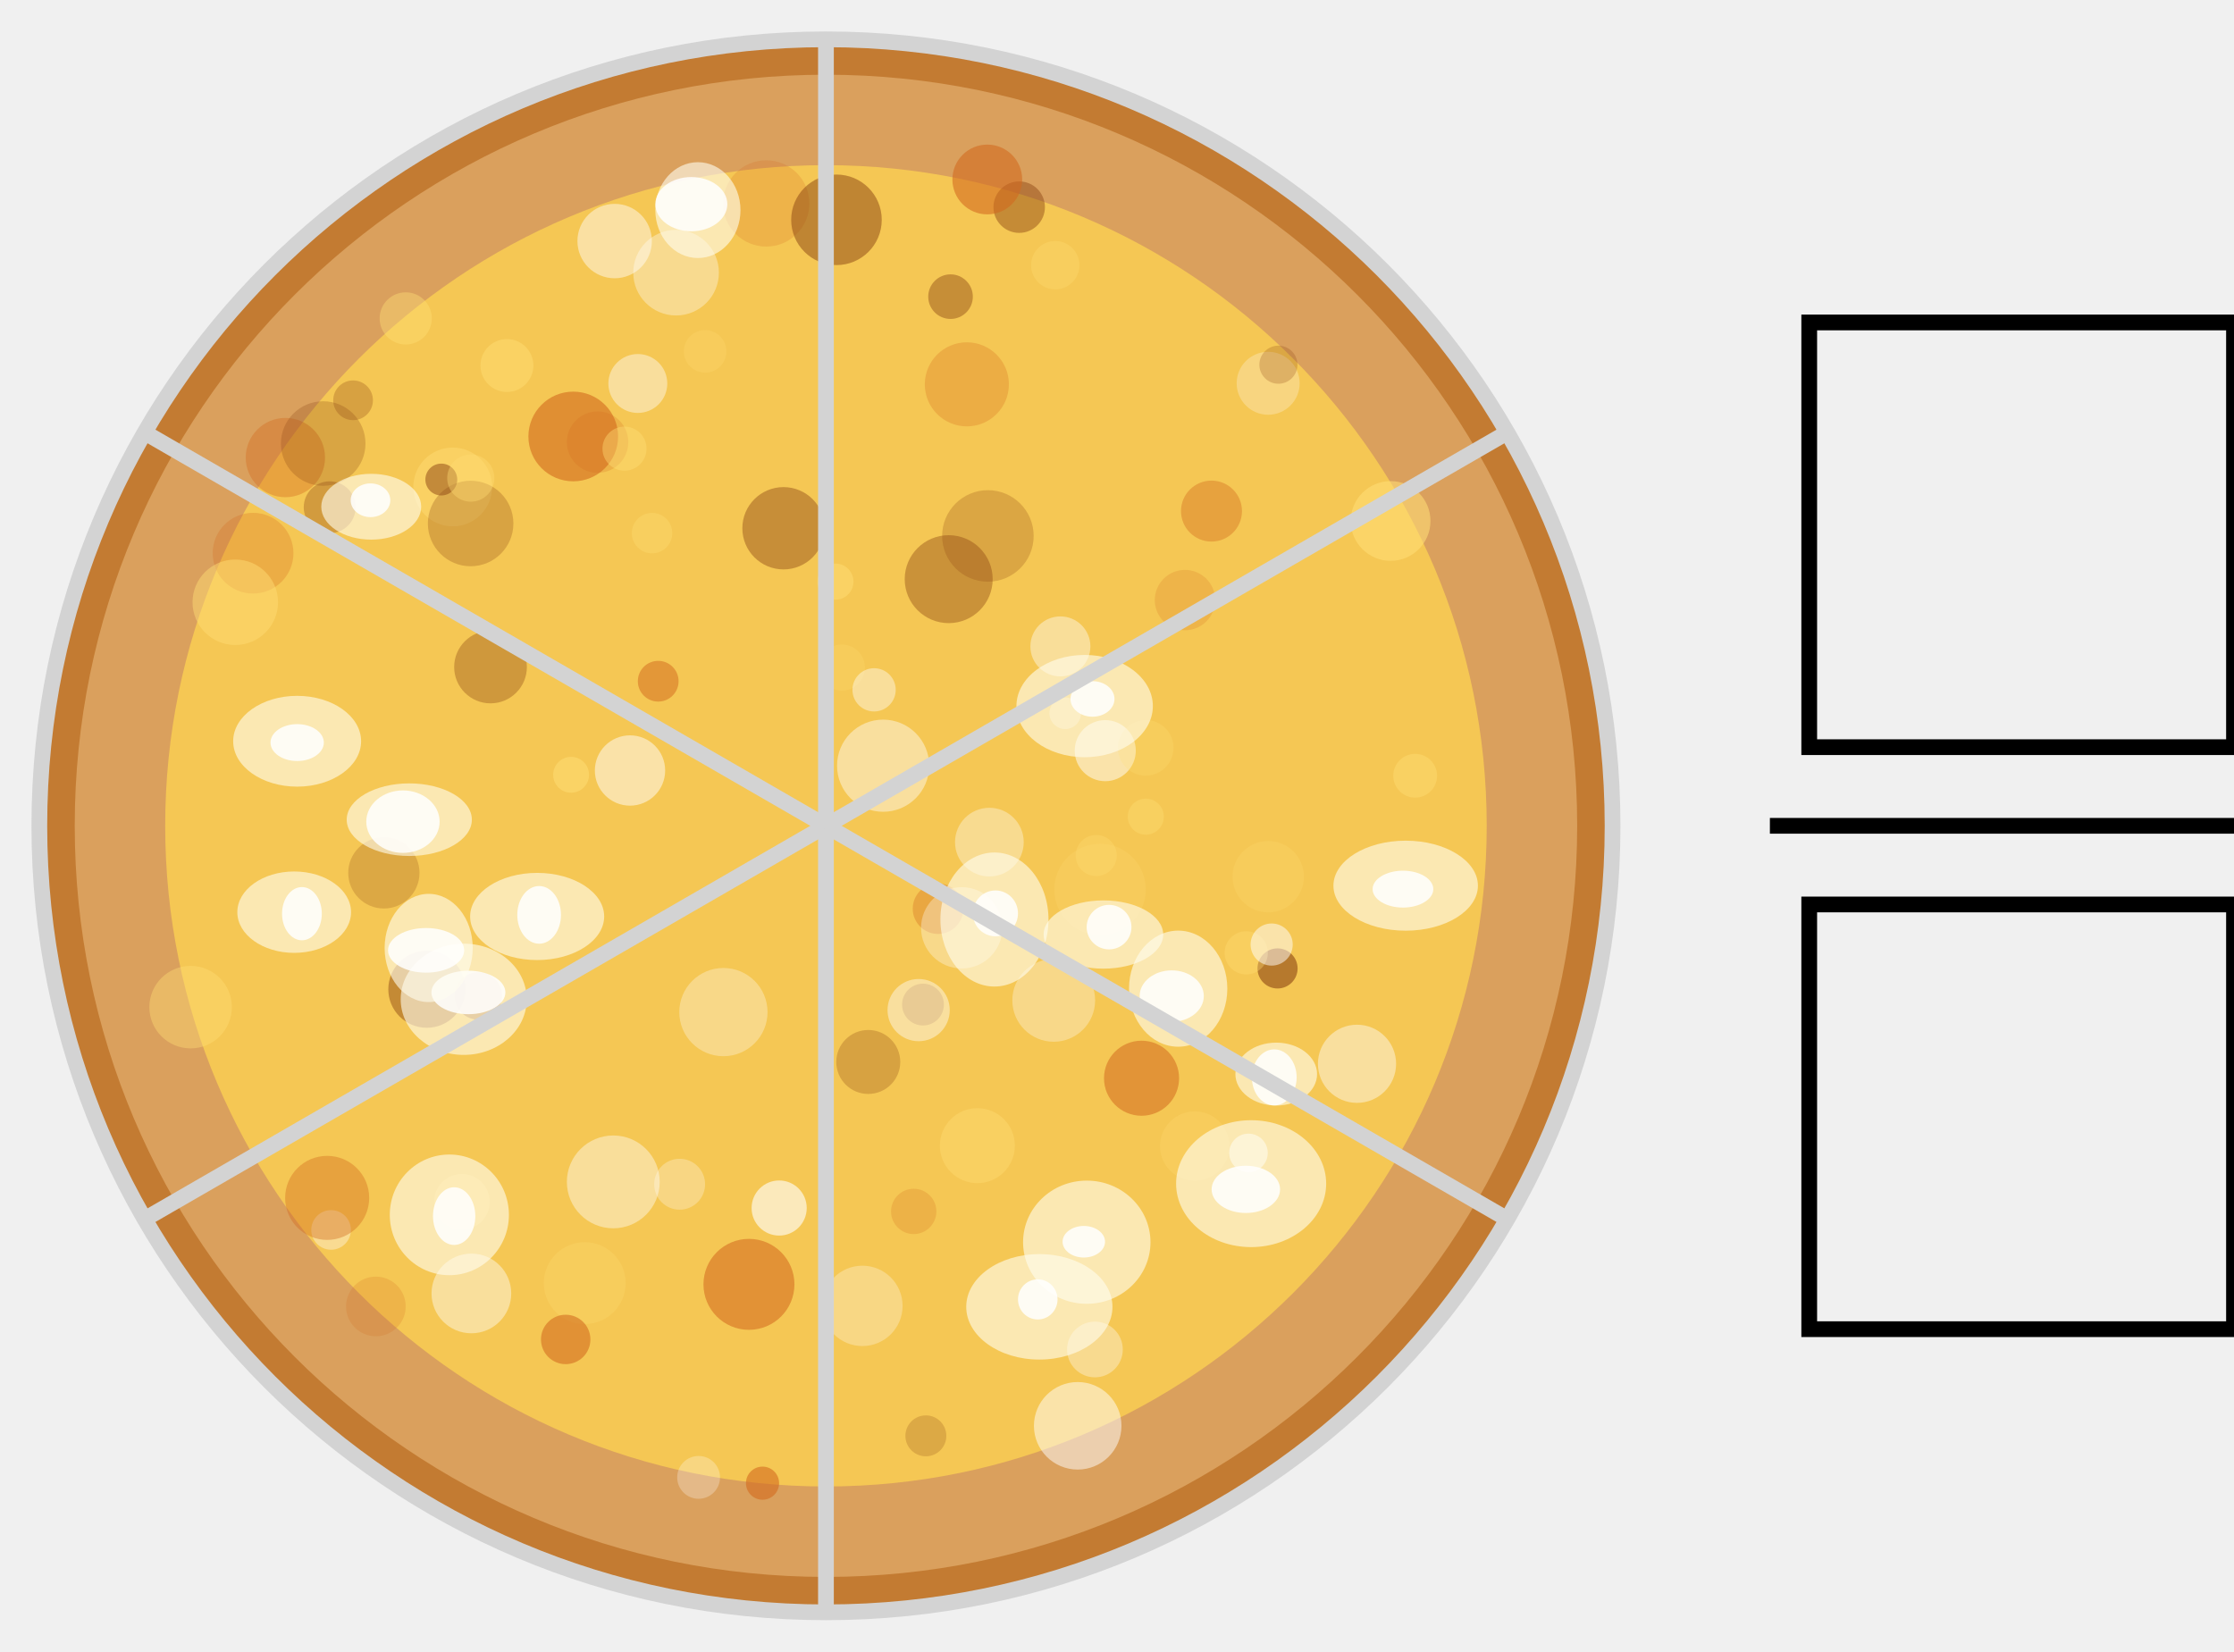
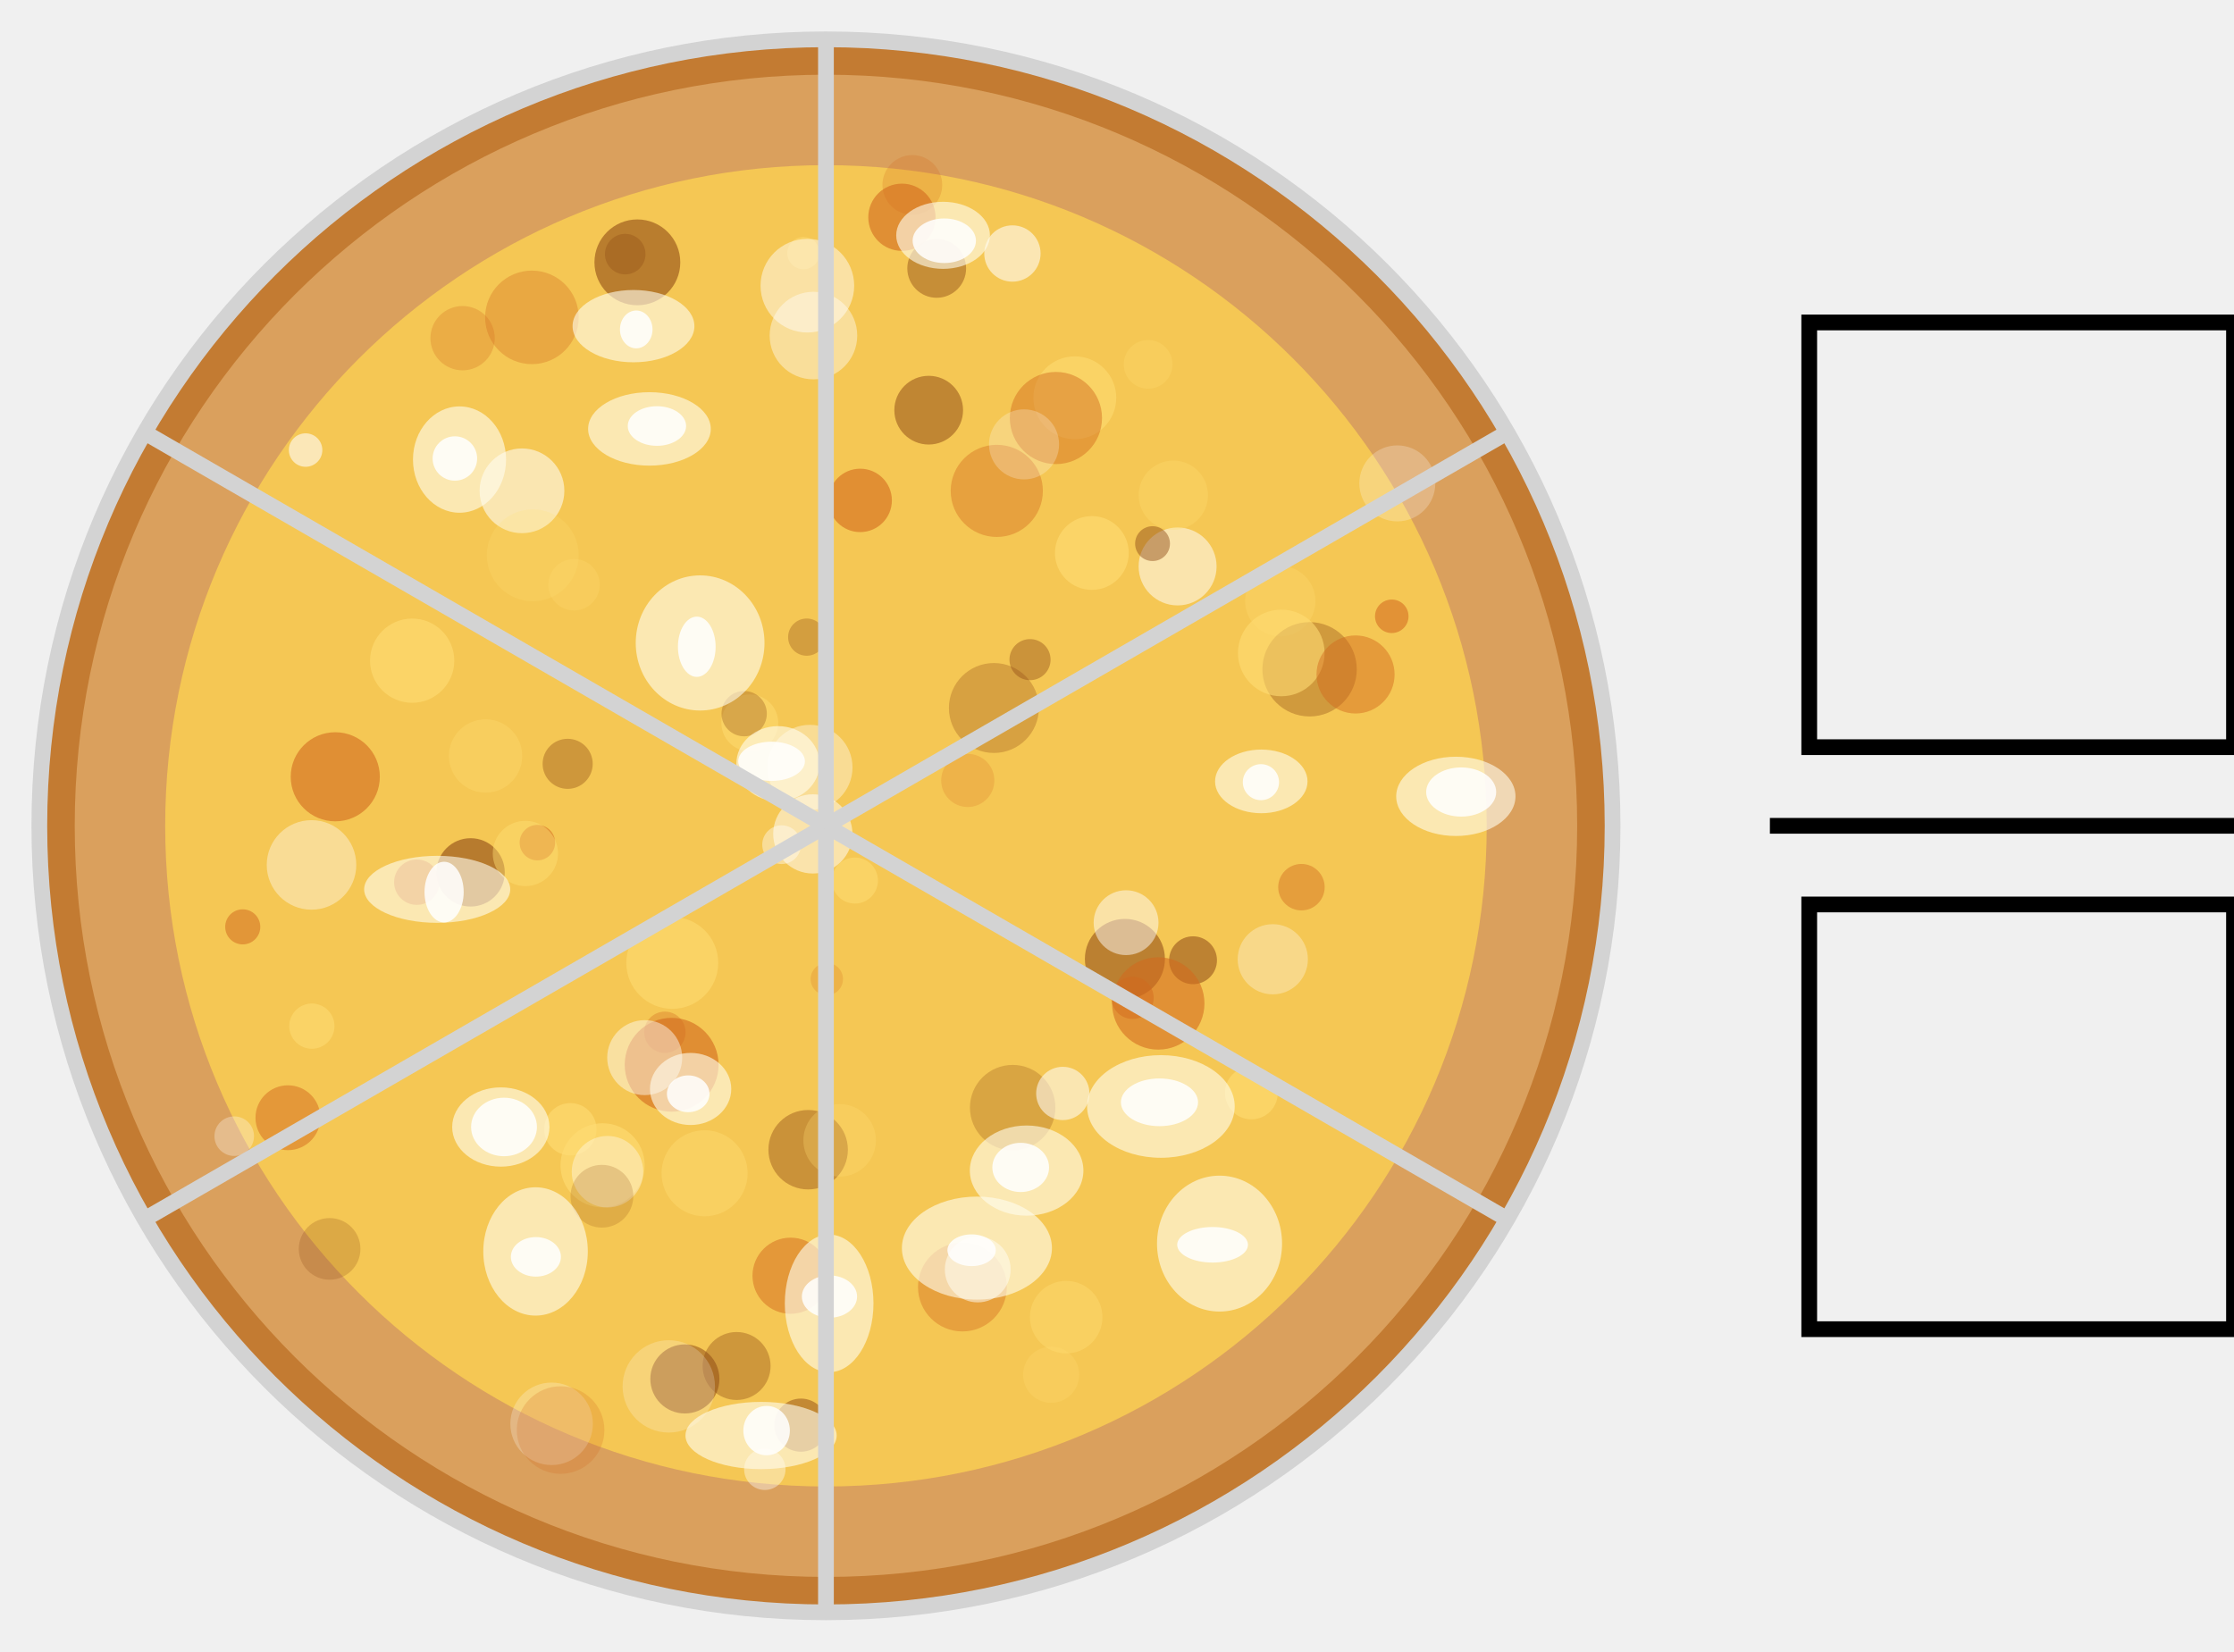
<svg xmlns="http://www.w3.org/2000/svg" xmlns:xlink="http://www.w3.org/1999/xlink" width="284.0" height="210" viewBox="0 0 284.0 210">
  <defs>
-     <clipPath id="clip-4579787088-4510586704">
+     <clipPath id="clip-4540252240-4540976336">
      <circle cx="105.0" cy="105.0" r="100" fill="none" />
    </clipPath>
  </defs>
  <g>
    <circle cx="105.0" cy="105.0" r="100" fill="#F5C754" />
-     <use xlink:href="#clip-4579787088-4510586704" />
-     <g clip-path="url(#clip-4579787088-4510586704)">
+     <use xlink:href="#clip-4540252240-4540976336" />
+     <g clip-path="url(#clip-4540252240-4540976336)">
      <circle cx="105.0" cy="105.0" r="92" stroke="#DAA05D" stroke-width="16" fill="none" />
      <circle cx="105.0" cy="105.0" r="98" stroke="#C37B32" stroke-width="5" fill="none" />
-       <circle cx="124.248" cy="145.666" r="4.767" fill="#FFDE75" fill-opacity="0.403" />
-       <circle cx="57.553" cy="61.915" r="5.008" fill="#FFDE75" fill-opacity="0.469" />
-       <circle cx="72.875" cy="55.497" r="5.702" fill="#D2691E" fill-opacity="0.592" />
-       <circle cx="135.418" cy="90.688" r="2.008" fill="#FFFFFF" fill-opacity="0.286" />
-       <circle cx="89.639" cy="44.676" r="2.706" fill="#FFDE75" fill-opacity="0.251" />
-       <circle cx="75.969" cy="56.217" r="3.904" fill="#D2691E" fill-opacity="0.216" />
-       <circle cx="154.012" cy="64.983" r="3.876" fill="#D2691E" fill-opacity="0.388" />
-       <circle cx="110.379" cy="135.025" r="4.067" fill="#8B4513" fill-opacity="0.284" />
-       <circle cx="51.578" cy="40.484" r="3.315" fill="#FFDE75" fill-opacity="0.413" />
-       <circle cx="140.506" cy="95.443" r="3.883" fill="#FFFFFF" fill-opacity="0.501" />
-       <circle cx="139.361" cy="108.778" r="2.611" fill="#FFDE75" fill-opacity="0.34" />
-       <circle cx="158.713" cy="146.591" r="2.453" fill="#FFFFFF" fill-opacity="0.531" />
-       <circle cx="72.602" cy="98.512" r="2.279" fill="#FFDE75" fill-opacity="0.532" />
-       <circle cx="74.334" cy="163.143" r="5.204" fill="#FFDE75" fill-opacity="0.249" />
-       <circle cx="116.156" cy="154.027" r="2.881" fill="#D2691E" fill-opacity="0.228" />
-       <circle cx="125.775" cy="107.074" r="4.367" fill="#FFFFFF" fill-opacity="0.348" />
-       <circle cx="145.651" cy="95.086" r="3.537" fill="#FFDE75" fill-opacity="0.234" />
-       <circle cx="137.003" cy="181.286" r="5.564" fill="#FFFFFF" fill-opacity="0.499" />
-       <circle cx="32.171" cy="70.336" r="5.132" fill="#D2691E" fill-opacity="0.272" />
-       <circle cx="161.216" cy="48.732" r="4.002" fill="#FFFFFF" fill-opacity="0.261" />
-       <circle cx="176.782" cy="66.241" r="5.068" fill="#FFDE75" fill-opacity="0.572" />
-       <circle cx="179.907" cy="98.634" r="2.784" fill="#FFDE75" fill-opacity="0.442" />
-       <circle cx="129.566" cy="26.338" r="3.272" fill="#8B4513" fill-opacity="0.456" />
-       <circle cx="117.702" cy="182.563" r="2.602" fill="#8B4513" fill-opacity="0.234" />
-       <circle cx="107.021" cy="84.881" r="2.93" fill="#FFDE75" fill-opacity="0.207" />
-       <circle cx="133.957" cy="127.193" r="5.262" fill="#FFFFFF" fill-opacity="0.312" />
-       <circle cx="112.269" cy="97.356" r="5.858" fill="#FFFFFF" fill-opacity="0.43" />
-       <circle cx="71.915" cy="170.306" r="3.143" fill="#D2691E" fill-opacity="0.559" />
-       <circle cx="162.409" cy="123.133" r="2.55" fill="#8B4513" fill-opacity="0.595" />
-       <circle cx="119.246" cy="115.536" r="3.214" fill="#D2691E" fill-opacity="0.33" />
-       <circle cx="47.782" cy="166.111" r="3.793" fill="#D2691E" fill-opacity="0.2" />
-       <circle cx="122.912" cy="48.867" r="5.344" fill="#D2691E" fill-opacity="0.285" />
-       <circle cx="95.211" cy="163.301" r="5.782" fill="#D2691E" fill-opacity="0.566" />
-       <circle cx="24.232" cy="128.055" r="5.243" fill="#FFDE75" fill-opacity="0.415" />
-       <circle cx="162.52" cy="46.371" r="2.421" fill="#8B4513" fill-opacity="0.245" />
-       <circle cx="161.225" cy="111.466" r="4.539" fill="#FFDE75" fill-opacity="0.21" />
-       <circle cx="78.138" cy="30.651" r="4.731" fill="#FFFFFF" fill-opacity="0.454" />
-       <circle cx="59.828" cy="66.56" r="5.436" fill="#8B4513" fill-opacity="0.28" />
-       <circle cx="41.911" cy="64.496" r="3.297" fill="#8B4513" fill-opacity="0.33" />
-       <circle cx="86.399" cy="150.571" r="3.236" fill="#FFFFFF" fill-opacity="0.277" />
-       <circle cx="36.28" cy="58.178" r="5.041" fill="#D2691E" fill-opacity="0.377" />
-       <circle cx="117.336" cy="127.729" r="2.657" fill="#8B4513" fill-opacity="0.277" />
-       <circle cx="106.202" cy="73.952" r="2.295" fill="#FFDE75" fill-opacity="0.49" />
-       <circle cx="125.588" cy="68.142" r="5.817" fill="#8B4513" fill-opacity="0.253" />
-       <circle cx="150.642" cy="76.299" r="3.84" fill="#D2691E" fill-opacity="0.202" />
-       <circle cx="48.8" cy="110.984" r="4.53" fill="#8B4513" fill-opacity="0.237" />
-       <circle cx="85.947" cy="34.667" r="5.443" fill="#FFFFFF" fill-opacity="0.344" />
-       <circle cx="134.802" cy="82.188" r="3.815" fill="#FFFFFF" fill-opacity="0.405" />
-       <circle cx="145.121" cy="137.093" r="4.773" fill="#D2691E" fill-opacity="0.536" />
-       <circle cx="82.893" cy="67.785" r="2.571" fill="#FFDE75" fill-opacity="0.346" />
-       <circle cx="122.26" cy="117.97" r="5.171" fill="#FFFFFF" fill-opacity="0.314" />
-       <circle cx="120.838" cy="37.718" r="2.835" fill="#8B4513" fill-opacity="0.441" />
-       <circle cx="91.965" cy="128.685" r="5.609" fill="#FFFFFF" fill-opacity="0.305" />
-       <circle cx="158.429" cy="121.15" r="2.748" fill="#FFDE75" fill-opacity="0.354" />
-       <circle cx="161.661" cy="120.096" r="2.678" fill="#FFFFFF" fill-opacity="0.503" />
-       <circle cx="58.721" cy="152.808" r="3.547" fill="#FFDE75" fill-opacity="0.397" />
-       <circle cx="60.809" cy="126.633" r="3.011" fill="#8B4513" fill-opacity="0.45" />
-       <circle cx="77.965" cy="150.274" r="5.901" fill="#FFFFFF" fill-opacity="0.407" />
-       <circle cx="134.15" cy="33.718" r="3.073" fill="#FFDE75" fill-opacity="0.322" />
-       <circle cx="125.511" cy="22.82" r="4.436" fill="#D2691E" fill-opacity="0.578" />
-       <circle cx="83.675" cy="86.615" r="2.59" fill="#D2691E" fill-opacity="0.508" />
-       <circle cx="139.194" cy="171.582" r="3.541" fill="#FFFFFF" fill-opacity="0.347" />
-       <circle cx="97.408" cy="25.867" r="5.486" fill="#D2691E" fill-opacity="0.207" />
-       <circle cx="80.09" cy="97.966" r="4.469" fill="#FFFFFF" fill-opacity="0.49" />
-       <circle cx="88.812" cy="187.844" r="2.722" fill="#FFFFFF" fill-opacity="0.263" />
-       <circle cx="172.512" cy="135.258" r="4.969" fill="#FFFFFF" fill-opacity="0.433" />
-       <circle cx="56.101" cy="60.972" r="2.025" fill="#8B4513" fill-opacity="0.502" />
-       <circle cx="79.391" cy="57.044" r="2.802" fill="#FFDE75" fill-opacity="0.41" />
-       <circle cx="120.604" cy="73.638" r="5.591" fill="#8B4513" fill-opacity="0.409" />
-       <circle cx="42.089" cy="156.382" r="2.518" fill="#FFFFFF" fill-opacity="0.36" />
-       <circle cx="96.937" cy="188.581" r="2.107" fill="#D2691E" fill-opacity="0.589" />
-       <circle cx="59.849" cy="60.788" r="2.998" fill="#FFDE75" fill-opacity="0.38" />
-       <circle cx="109.633" cy="166.038" r="5.11" fill="#FFFFFF" fill-opacity="0.279" />
-       <circle cx="59.925" cy="164.458" r="5.066" fill="#FFFFFF" fill-opacity="0.422" />
-       <circle cx="99.052" cy="153.596" r="3.504" fill="#FFFFFF" fill-opacity="0.599" />
-       <circle cx="145.66" cy="103.837" r="2.295" fill="#FFDE75" fill-opacity="0.35" />
-       <circle cx="139.845" cy="113.1" r="5.815" fill="#FFDE75" fill-opacity="0.205" />
-       <circle cx="106.337" cy="27.949" r="5.757" fill="#8B4513" fill-opacity="0.5" />
-       <circle cx="111.119" cy="87.711" r="2.75" fill="#FFFFFF" fill-opacity="0.408" />
-       <circle cx="64.444" cy="46.476" r="3.364" fill="#FFDE75" fill-opacity="0.464" />
-       <circle cx="41.086" cy="56.395" r="5.375" fill="#8B4513" fill-opacity="0.263" />
-       <circle cx="99.605" cy="67.166" r="5.233" fill="#8B4513" fill-opacity="0.43" />
-       <circle cx="62.358" cy="84.807" r="4.621" fill="#8B4513" fill-opacity="0.357" />
-       <circle cx="54.258" cy="125.784" r="4.894" fill="#8B4513" fill-opacity="0.466" />
-       <circle cx="44.886" cy="50.895" r="2.524" fill="#8B4513" fill-opacity="0.287" />
-       <circle cx="41.591" cy="152.307" r="5.343" fill="#D2691E" fill-opacity="0.391" />
-       <circle cx="81.085" cy="48.759" r="3.744" fill="#FFFFFF" fill-opacity="0.418" />
-       <circle cx="151.883" cy="145.725" r="4.415" fill="#FFDE75" fill-opacity="0.26" />
-       <circle cx="29.91" cy="76.575" r="5.434" fill="#FFDE75" fill-opacity="0.47" />
-       <circle cx="116.784" cy="128.432" r="3.955" fill="#FFFFFF" fill-opacity="0.43" />
-       <ellipse cx="140.273" cy="118.823" rx="7.603" ry="4.339" fill="#FFFDF0" fill-opacity="0.6" />
-       <ellipse cx="140.991" cy="117.881" rx="2.848" ry="2.831" fill="#FFFFFF" fill-opacity="0.85" />
-       <ellipse cx="138.158" cy="157.943" rx="8.099" ry="7.833" fill="#FFFDF0" fill-opacity="0.6" />
-       <ellipse cx="137.781" cy="157.883" rx="2.698" ry="2.008" fill="#FFFFFF" fill-opacity="0.85" />
-       <ellipse cx="58.95" cy="127.055" rx="8.012" ry="7.072" fill="#FFFDF0" fill-opacity="0.6" />
-       <ellipse cx="59.548" cy="126.187" rx="4.7" ry="2.764" fill="#FFFFFF" fill-opacity="0.85" />
-       <ellipse cx="132.128" cy="166.161" rx="9.295" ry="6.705" fill="#FFFDF0" fill-opacity="0.6" />
-       <ellipse cx="131.928" cy="165.214" rx="2.515" ry="2.553" fill="#FFFFFF" fill-opacity="0.85" />
-       <ellipse cx="178.698" cy="112.611" rx="9.184" ry="5.723" fill="#FFFDF0" fill-opacity="0.6" />
-       <ellipse cx="178.353" cy="113.05" rx="3.858" ry="2.345" fill="#FFFFFF" fill-opacity="0.85" />
-       <ellipse cx="57.124" cy="154.464" rx="7.572" ry="7.671" fill="#FFFDF0" fill-opacity="0.6" />
-       <ellipse cx="57.734" cy="154.624" rx="2.691" ry="3.668" fill="#FFFFFF" fill-opacity="0.85" />
-       <ellipse cx="54.496" cy="120.53" rx="5.6" ry="6.88" fill="#FFFDF0" fill-opacity="0.6" />
-       <ellipse cx="54.168" cy="120.832" rx="4.842" ry="2.838" fill="#FFFFFF" fill-opacity="0.85" />
-       <ellipse cx="149.776" cy="125.705" rx="6.249" ry="7.381" fill="#FFFDF0" fill-opacity="0.6" />
-       <ellipse cx="148.957" cy="126.649" rx="4.08" ry="3.271" fill="#FFFFFF" fill-opacity="0.85" />
-       <ellipse cx="159.052" cy="150.498" rx="9.539" ry="8.067" fill="#FFFDF0" fill-opacity="0.6" />
-       <ellipse cx="158.381" cy="151.224" rx="4.352" ry="3.005" fill="#FFFFFF" fill-opacity="0.85" />
-       <ellipse cx="88.721" cy="26.715" rx="5.414" ry="6.092" fill="#FFFDF0" fill-opacity="0.6" />
-       <ellipse cx="87.886" cy="25.959" rx="4.576" ry="3.449" fill="#FFFFFF" fill-opacity="0.85" />
-       <ellipse cx="137.887" cy="89.775" rx="8.672" ry="6.502" fill="#FFFDF0" fill-opacity="0.6" />
-       <ellipse cx="138.885" cy="88.868" rx="2.796" ry="2.261" fill="#FFFFFF" fill-opacity="0.85" />
-       <ellipse cx="162.243" cy="136.567" rx="5.192" ry="4.001" fill="#FFFDF0" fill-opacity="0.6" />
-       <ellipse cx="161.994" cy="136.987" rx="2.845" ry="3.564" fill="#FFFFFF" fill-opacity="0.85" />
-       <ellipse cx="68.286" cy="116.526" rx="8.521" ry="5.542" fill="#FFFDF0" fill-opacity="0.6" />
-       <ellipse cx="68.538" cy="116.323" rx="2.778" ry="3.669" fill="#FFFFFF" fill-opacity="0.85" />
-       <ellipse cx="37.774" cy="94.246" rx="8.132" ry="5.773" fill="#FFFDF0" fill-opacity="0.6" />
-       <ellipse cx="37.779" cy="94.417" rx="3.39" ry="2.346" fill="#FFFFFF" fill-opacity="0.85" />
-       <ellipse cx="126.421" cy="116.913" rx="6.87" ry="8.522" fill="#FFFDF0" fill-opacity="0.6" />
-       <ellipse cx="126.545" cy="116.132" rx="2.868" ry="2.916" fill="#FFFFFF" fill-opacity="0.85" />
-       <ellipse cx="52.03" cy="104.22" rx="7.956" ry="4.616" fill="#FFFDF0" fill-opacity="0.6" />
-       <ellipse cx="51.225" cy="104.471" rx="4.662" ry="3.972" fill="#FFFFFF" fill-opacity="0.85" />
-       <ellipse cx="37.399" cy="115.98" rx="7.229" ry="5.175" fill="#FFFDF0" fill-opacity="0.6" />
-       <ellipse cx="38.383" cy="116.171" rx="2.529" ry="3.383" fill="#FFFFFF" fill-opacity="0.85" />
-       <ellipse cx="47.194" cy="64.428" rx="6.351" ry="4.185" fill="#FFFDF0" fill-opacity="0.6" />
-       <ellipse cx="47.1" cy="63.607" rx="2.52" ry="2.144" fill="#FFFFFF" fill-opacity="0.85" />
+       <circle cx="59.824" cy="110.92" r="4.345" fill="#8B4513" fill-opacity="0.583" />
+       <circle cx="149.704" cy="72.022" r="4.955" fill="#FFFFFF" fill-opacity="0.516" />
+       <circle cx="85.463" cy="122.428" r="5.843" fill="#FFDE75" fill-opacity="0.519" />
+       <circle cx="118.062" cy="52.152" r="4.369" fill="#8B4513" fill-opacity="0.499" />
+       <circle cx="162.759" cy="76.43" r="4.47" fill="#FFDE75" fill-opacity="0.256" />
+       <circle cx="81.026" cy="33.355" r="5.456" fill="#8B4513" fill-opacity="0.569" />
+       <circle cx="76.604" cy="148.168" r="5.351" fill="#FFDE75" fill-opacity="0.573" />
+       <circle cx="72.166" cy="97.119" r="3.184" fill="#8B4513" fill-opacity="0.364" />
+       <circle cx="122.348" cy="163.643" r="5.646" fill="#D2691E" fill-opacity="0.408" />
+       <circle cx="108.683" cy="111.959" r="2.925" fill="#FFDE75" fill-opacity="0.526" />
+       <circle cx="93.641" cy="173.682" r="4.321" fill="#8B4513" fill-opacity="0.364" />
+       <circle cx="29.776" cy="144.461" r="2.515" fill="#FFFFFF" fill-opacity="0.292" />
+       <circle cx="128.736" cy="140.829" r="5.43" fill="#8B4513" fill-opacity="0.262" />
+       <circle cx="119.08" cy="34.126" r="3.737" fill="#8B4513" fill-opacity="0.438" />
+       <circle cx="84.524" cy="131.254" r="2.631" fill="#D2691E" fill-opacity="0.338" />
+       <circle cx="143.004" cy="121.925" r="5.088" fill="#8B4513" fill-opacity="0.54" />
+       <circle cx="99.364" cy="107.399" r="2.46" fill="#FFFFFF" fill-opacity="0.399" />
+       <circle cx="72.507" cy="143.581" r="3.326" fill="#FFDE75" fill-opacity="0.583" />
+       <circle cx="77.229" cy="148.98" r="4.546" fill="#FFFFFF" fill-opacity="0.356" />
+       <circle cx="30.859" cy="117.848" r="2.23" fill="#D2691E" fill-opacity="0.512" />
+       <circle cx="166.483" cy="85.097" r="5.999" fill="#8B4513" fill-opacity="0.34" />
+       <circle cx="70.122" cy="181.033" r="5.245" fill="#FFFFFF" fill-opacity="0.242" />
+       <circle cx="105.112" cy="124.488" r="2.056" fill="#D2691E" fill-opacity="0.223" />
+       <circle cx="161.804" cy="121.967" r="4.462" fill="#FFFFFF" fill-opacity="0.311" />
+       <circle cx="68.314" cy="107.138" r="2.256" fill="#D2691E" fill-opacity="0.539" />
+       <circle cx="136.637" cy="50.576" r="5.267" fill="#FFDE75" fill-opacity="0.521" />
+       <circle cx="42.622" cy="98.766" r="5.664" fill="#D2691E" fill-opacity="0.598" />
+       <circle cx="36.604" cy="142.117" r="4.124" fill="#D2691E" fill-opacity="0.49" />
+       <circle cx="159.084" cy="138.962" r="3.358" fill="#FFDE75" fill-opacity="0.557" />
+       <circle cx="71.268" cy="181.827" r="5.568" fill="#D2691E" fill-opacity="0.217" />
+       <circle cx="85.383" cy="135.382" r="5.965" fill="#D2691E" fill-opacity="0.595" />
+       <circle cx="134.236" cy="53.149" r="5.859" fill="#D2691E" fill-opacity="0.46" />
+       <circle cx="95.32" cy="91.913" r="3.616" fill="#FFDE75" fill-opacity="0.463" />
+       <circle cx="176.931" cy="78.36" r="2.131" fill="#D2691E" fill-opacity="0.565" />
+       <circle cx="66.357" cy="62.405" r="5.387" fill="#FFFFFF" fill-opacity="0.546" />
+       <circle cx="102.736" cy="146.182" r="5.05" fill="#8B4513" fill-opacity="0.404" />
+       <circle cx="126.718" cy="62.415" r="5.859" fill="#D2691E" fill-opacity="0.397" />
+       <circle cx="151.666" cy="122.092" r="3.043" fill="#8B4513" fill-opacity="0.525" />
+       <circle cx="52.988" cy="112.168" r="2.885" fill="#D2691E" fill-opacity="0.538" />
+       <circle cx="114.656" cy="27.624" r="4.275" fill="#D2691E" fill-opacity="0.586" />
+       <circle cx="109.351" cy="63.624" r="4.032" fill="#D2691E" fill-opacity="0.593" />
+       <circle cx="103.41" cy="42.667" r="5.566" fill="#FFFFFF" fill-opacity="0.411" />
+       <circle cx="135.111" cy="139.029" r="3.388" fill="#FFFFFF" fill-opacity="0.545" />
+       <circle cx="41.902" cy="158.792" r="3.918" fill="#8B4513" fill-opacity="0.228" />
+       <circle cx="115.981" cy="23.514" r="3.797" fill="#D2691E" fill-opacity="0.223" />
+       <circle cx="101.816" cy="181.201" r="3.378" fill="#8B4513" fill-opacity="0.471" />
+       <circle cx="146.518" cy="69.121" r="2.215" fill="#8B4513" fill-opacity="0.444" />
+       <circle cx="100.501" cy="162.204" r="4.84" fill="#D2691E" fill-opacity="0.499" />
+       <circle cx="102.141" cy="32.18" r="2.053" fill="#FFDE75" fill-opacity="0.47" />
+       <circle cx="39.601" cy="109.972" r="5.691" fill="#FFFFFF" fill-opacity="0.382" />
+       <circle cx="106.74" cy="144.992" r="4.611" fill="#FFDE75" fill-opacity="0.275" />
+       <circle cx="123.03" cy="99.229" r="3.38" fill="#D2691E" fill-opacity="0.205" />
+       <circle cx="130.943" cy="83.871" r="2.613" fill="#8B4513" fill-opacity="0.398" />
+       <circle cx="138.804" cy="70.311" r="4.69" fill="#FFDE75" fill-opacity="0.591" />
+       <circle cx="126.35" cy="90.019" r="5.718" fill="#8B4513" fill-opacity="0.287" />
+       <circle cx="94.603" cy="90.74" r="2.881" fill="#8B4513" fill-opacity="0.308" />
+       <circle cx="79.484" cy="32.312" r="2.578" fill="#8B4513" fill-opacity="0.305" />
+       <circle cx="130.183" cy="56.5" r="4.454" fill="#FFFFFF" fill-opacity="0.242" />
+       <circle cx="147.246" cy="127.584" r="5.872" fill="#D2691E" fill-opacity="0.571" />
+       <circle cx="38.849" cy="57.224" r="2.128" fill="#FFFFFF" fill-opacity="0.577" />
+       <circle cx="87.065" cy="175.328" r="4.391" fill="#8B4513" fill-opacity="0.507" />
+       <circle cx="58.808" cy="42.998" r="4.088" fill="#D2691E" fill-opacity="0.27" />
+       <circle cx="81.959" cy="134.475" r="4.766" fill="#FFFFFF" fill-opacity="0.448" />
+       <circle cx="165.447" cy="112.801" r="2.953" fill="#D2691E" fill-opacity="0.439" />
+       <circle cx="102.637" cy="36.326" r="5.952" fill="#FFFFFF" fill-opacity="0.468" />
+       <circle cx="103.332" cy="106.028" r="5.037" fill="#FFFFFF" fill-opacity="0.507" />
+       <circle cx="85.02" cy="176.274" r="5.872" fill="#FFFFFF" fill-opacity="0.21" />
+       <circle cx="97.229" cy="186.814" r="2.632" fill="#FFFFFF" fill-opacity="0.389" />
+       <circle cx="177.635" cy="61.462" r="4.83" fill="#FFFFFF" fill-opacity="0.235" />
+       <circle cx="61.728" cy="96.12" r="4.657" fill="#FFDE75" fill-opacity="0.331" />
+       <circle cx="67.729" cy="70.603" r="5.841" fill="#FFDE75" fill-opacity="0.207" />
+       <circle cx="66.79" cy="108.515" r="4.147" fill="#FFDE75" fill-opacity="0.449" />
+       <circle cx="67.619" cy="40.352" r="5.948" fill="#D2691E" fill-opacity="0.325" />
+       <circle cx="145.957" cy="46.327" r="3.094" fill="#FFDE75" fill-opacity="0.261" />
+       <circle cx="162.884" cy="83.022" r="5.506" fill="#FFDE75" fill-opacity="0.587" />
+       <circle cx="76.519" cy="152.097" r="3.99" fill="#8B4513" fill-opacity="0.203" />
+       <circle cx="128.705" cy="32.233" r="3.581" fill="#FFFFFF" fill-opacity="0.555" />
+       <circle cx="143.153" cy="117.316" r="4.121" fill="#FFFFFF" fill-opacity="0.478" />
+       <circle cx="149.161" cy="62.966" r="4.405" fill="#FFDE75" fill-opacity="0.289" />
+       <circle cx="102.961" cy="97.576" r="5.415" fill="#FFFFFF" fill-opacity="0.378" />
+       <circle cx="143.977" cy="126.87" r="2.687" fill="#D2691E" fill-opacity="0.454" />
+       <circle cx="135.539" cy="167.472" r="4.609" fill="#FFDE75" fill-opacity="0.416" />
+       <circle cx="39.647" cy="130.471" r="2.874" fill="#FFDE75" fill-opacity="0.54" />
+       <circle cx="172.326" cy="85.757" r="4.963" fill="#D2691E" fill-opacity="0.461" />
+       <circle cx="133.629" cy="174.795" r="3.569" fill="#FFDE75" fill-opacity="0.254" />
+       <circle cx="89.571" cy="149.179" r="5.47" fill="#FFDE75" fill-opacity="0.394" />
+       <circle cx="52.398" cy="84.002" r="5.355" fill="#FFDE75" fill-opacity="0.591" />
+       <circle cx="102.555" cy="81.009" r="2.366" fill="#8B4513" fill-opacity="0.314" />
+       <circle cx="124.296" cy="161.411" r="4.182" fill="#FFFFFF" fill-opacity="0.509" />
+       <circle cx="72.976" cy="74.348" r="3.271" fill="#FFDE75" fill-opacity="0.255" />
+       <ellipse cx="55.578" cy="113.075" rx="9.287" ry="4.26" fill="#FFFDF0" fill-opacity="0.6" />
+       <ellipse cx="56.457" cy="113.428" rx="2.49" ry="3.858" fill="#FFFFFF" fill-opacity="0.85" />
+       <ellipse cx="68.083" cy="159.117" rx="6.644" ry="8.158" fill="#FFFDF0" fill-opacity="0.6" />
+       <ellipse cx="68.126" cy="159.804" rx="3.182" ry="2.514" fill="#FFFFFF" fill-opacity="0.85" />
+       <ellipse cx="80.533" cy="41.468" rx="7.744" ry="4.596" fill="#FFFDF0" fill-opacity="0.6" />
+       <ellipse cx="80.882" cy="41.885" rx="2.07" ry="2.407" fill="#FFFFFF" fill-opacity="0.85" />
+       <ellipse cx="98.903" cy="97.099" rx="5.292" ry="4.775" fill="#FFFDF0" fill-opacity="0.6" />
+       <ellipse cx="98.089" cy="96.798" rx="4.239" ry="2.494" fill="#FFFFFF" fill-opacity="0.85" />
+       <ellipse cx="185.076" cy="101.254" rx="7.582" ry="5.04" fill="#FFFDF0" fill-opacity="0.6" />
+       <ellipse cx="185.754" cy="100.702" rx="4.451" ry="3.126" fill="#FFFFFF" fill-opacity="0.85" />
+       <ellipse cx="105.406" cy="165.722" rx="5.636" ry="8.753" fill="#FFFDF0" fill-opacity="0.6" />
+       <ellipse cx="105.448" cy="164.855" rx="3.51" ry="2.692" fill="#FFFFFF" fill-opacity="0.85" />
+       <ellipse cx="130.51" cy="148.836" rx="7.22" ry="5.733" fill="#FFFDF0" fill-opacity="0.6" />
+       <ellipse cx="129.758" cy="148.435" rx="3.607" ry="3.129" fill="#FFFFFF" fill-opacity="0.85" />
+       <ellipse cx="155.035" cy="158.12" rx="7.949" ry="8.64" fill="#FFFDF0" fill-opacity="0.6" />
+       <ellipse cx="154.15" cy="158.27" rx="4.499" ry="2.262" fill="#FFFFFF" fill-opacity="0.85" />
+       <ellipse cx="89.003" cy="81.749" rx="8.184" ry="8.591" fill="#FFFDF0" fill-opacity="0.6" />
+       <ellipse cx="88.579" cy="82.233" rx="2.396" ry="3.831" fill="#FFFFFF" fill-opacity="0.85" />
+       <ellipse cx="147.581" cy="140.683" rx="9.384" ry="6.526" fill="#FFFDF0" fill-opacity="0.6" />
+       <ellipse cx="147.4" cy="140.154" rx="4.904" ry="3.033" fill="#FFFFFF" fill-opacity="0.85" />
+       <ellipse cx="160.344" cy="99.351" rx="5.877" ry="4.047" fill="#FFFDF0" fill-opacity="0.6" />
+       <ellipse cx="160.298" cy="99.45" rx="2.303" ry="2.291" fill="#FFFFFF" fill-opacity="0.85" />
+       <ellipse cx="124.192" cy="158.691" rx="9.538" ry="6.549" fill="#FFFDF0" fill-opacity="0.6" />
+       <ellipse cx="123.517" cy="158.963" rx="3.074" ry="2.017" fill="#FFFFFF" fill-opacity="0.85" />
+       <ellipse cx="87.795" cy="138.458" rx="5.168" ry="4.583" fill="#FFFDF0" fill-opacity="0.6" />
+       <ellipse cx="87.489" cy="139.072" rx="2.706" ry="2.339" fill="#FFFFFF" fill-opacity="0.85" />
+       <ellipse cx="119.89" cy="29.921" rx="5.957" ry="4.264" fill="#FFFDF0" fill-opacity="0.6" />
+       <ellipse cx="120.044" cy="30.61" rx="4.025" ry="2.834" fill="#FFFFFF" fill-opacity="0.85" />
+       <ellipse cx="96.753" cy="182.52" rx="9.611" ry="4.275" fill="#FFFDF0" fill-opacity="0.6" />
+       <ellipse cx="97.455" cy="181.895" rx="2.958" ry="3.139" fill="#FFFFFF" fill-opacity="0.85" />
+       <ellipse cx="82.562" cy="54.535" rx="7.798" ry="4.669" fill="#FFFDF0" fill-opacity="0.6" />
+       <ellipse cx="83.514" cy="54.166" rx="3.709" ry="2.518" fill="#FFFFFF" fill-opacity="0.85" />
+       <ellipse cx="58.417" cy="58.433" rx="5.917" ry="6.76" fill="#FFFDF0" fill-opacity="0.6" />
+       <ellipse cx="57.827" cy="58.296" rx="2.83" ry="2.82" fill="#FFFFFF" fill-opacity="0.85" />
+       <ellipse cx="63.667" cy="143.296" rx="6.183" ry="5.04" fill="#FFFDF0" fill-opacity="0.6" />
+       <ellipse cx="64.073" cy="143.29" rx="4.186" ry="3.721" fill="#FFFFFF" fill-opacity="0.85" />
    </g>
    <path d="M105.0,105.0 L105.0,5.0" stroke="lightgray" stroke-width="2" />
    <path d="M105.0,105.0 L191.603,55" stroke="lightgray" stroke-width="2" />
    <path d="M105.0,105.0 L191.603,155.0" stroke="lightgray" stroke-width="2" />
    <path d="M105.0,105.0 L105.0,205.0" stroke="lightgray" stroke-width="2" />
    <path d="M105.0,105.0 L18.397,155.0" stroke="lightgray" stroke-width="2" />
    <path d="M105.0,105.0 L18.397,55" stroke="lightgray" stroke-width="2" />
    <circle cx="105.0" cy="105.0" r="100" fill="none" stroke="lightgray" stroke-width="2" />
    <rect x="230.0" y="41.0" width="54.0" height="54.0" fill="none" stroke="black" stroke-width="2" />
    <rect x="230.0" y="115.0" width="54.0" height="54.0" fill="none" stroke="black" stroke-width="2" />
    <path d="M225.0,105.0 L289.0,105.0" stroke="black" stroke-width="2" />
  </g>
</svg>
